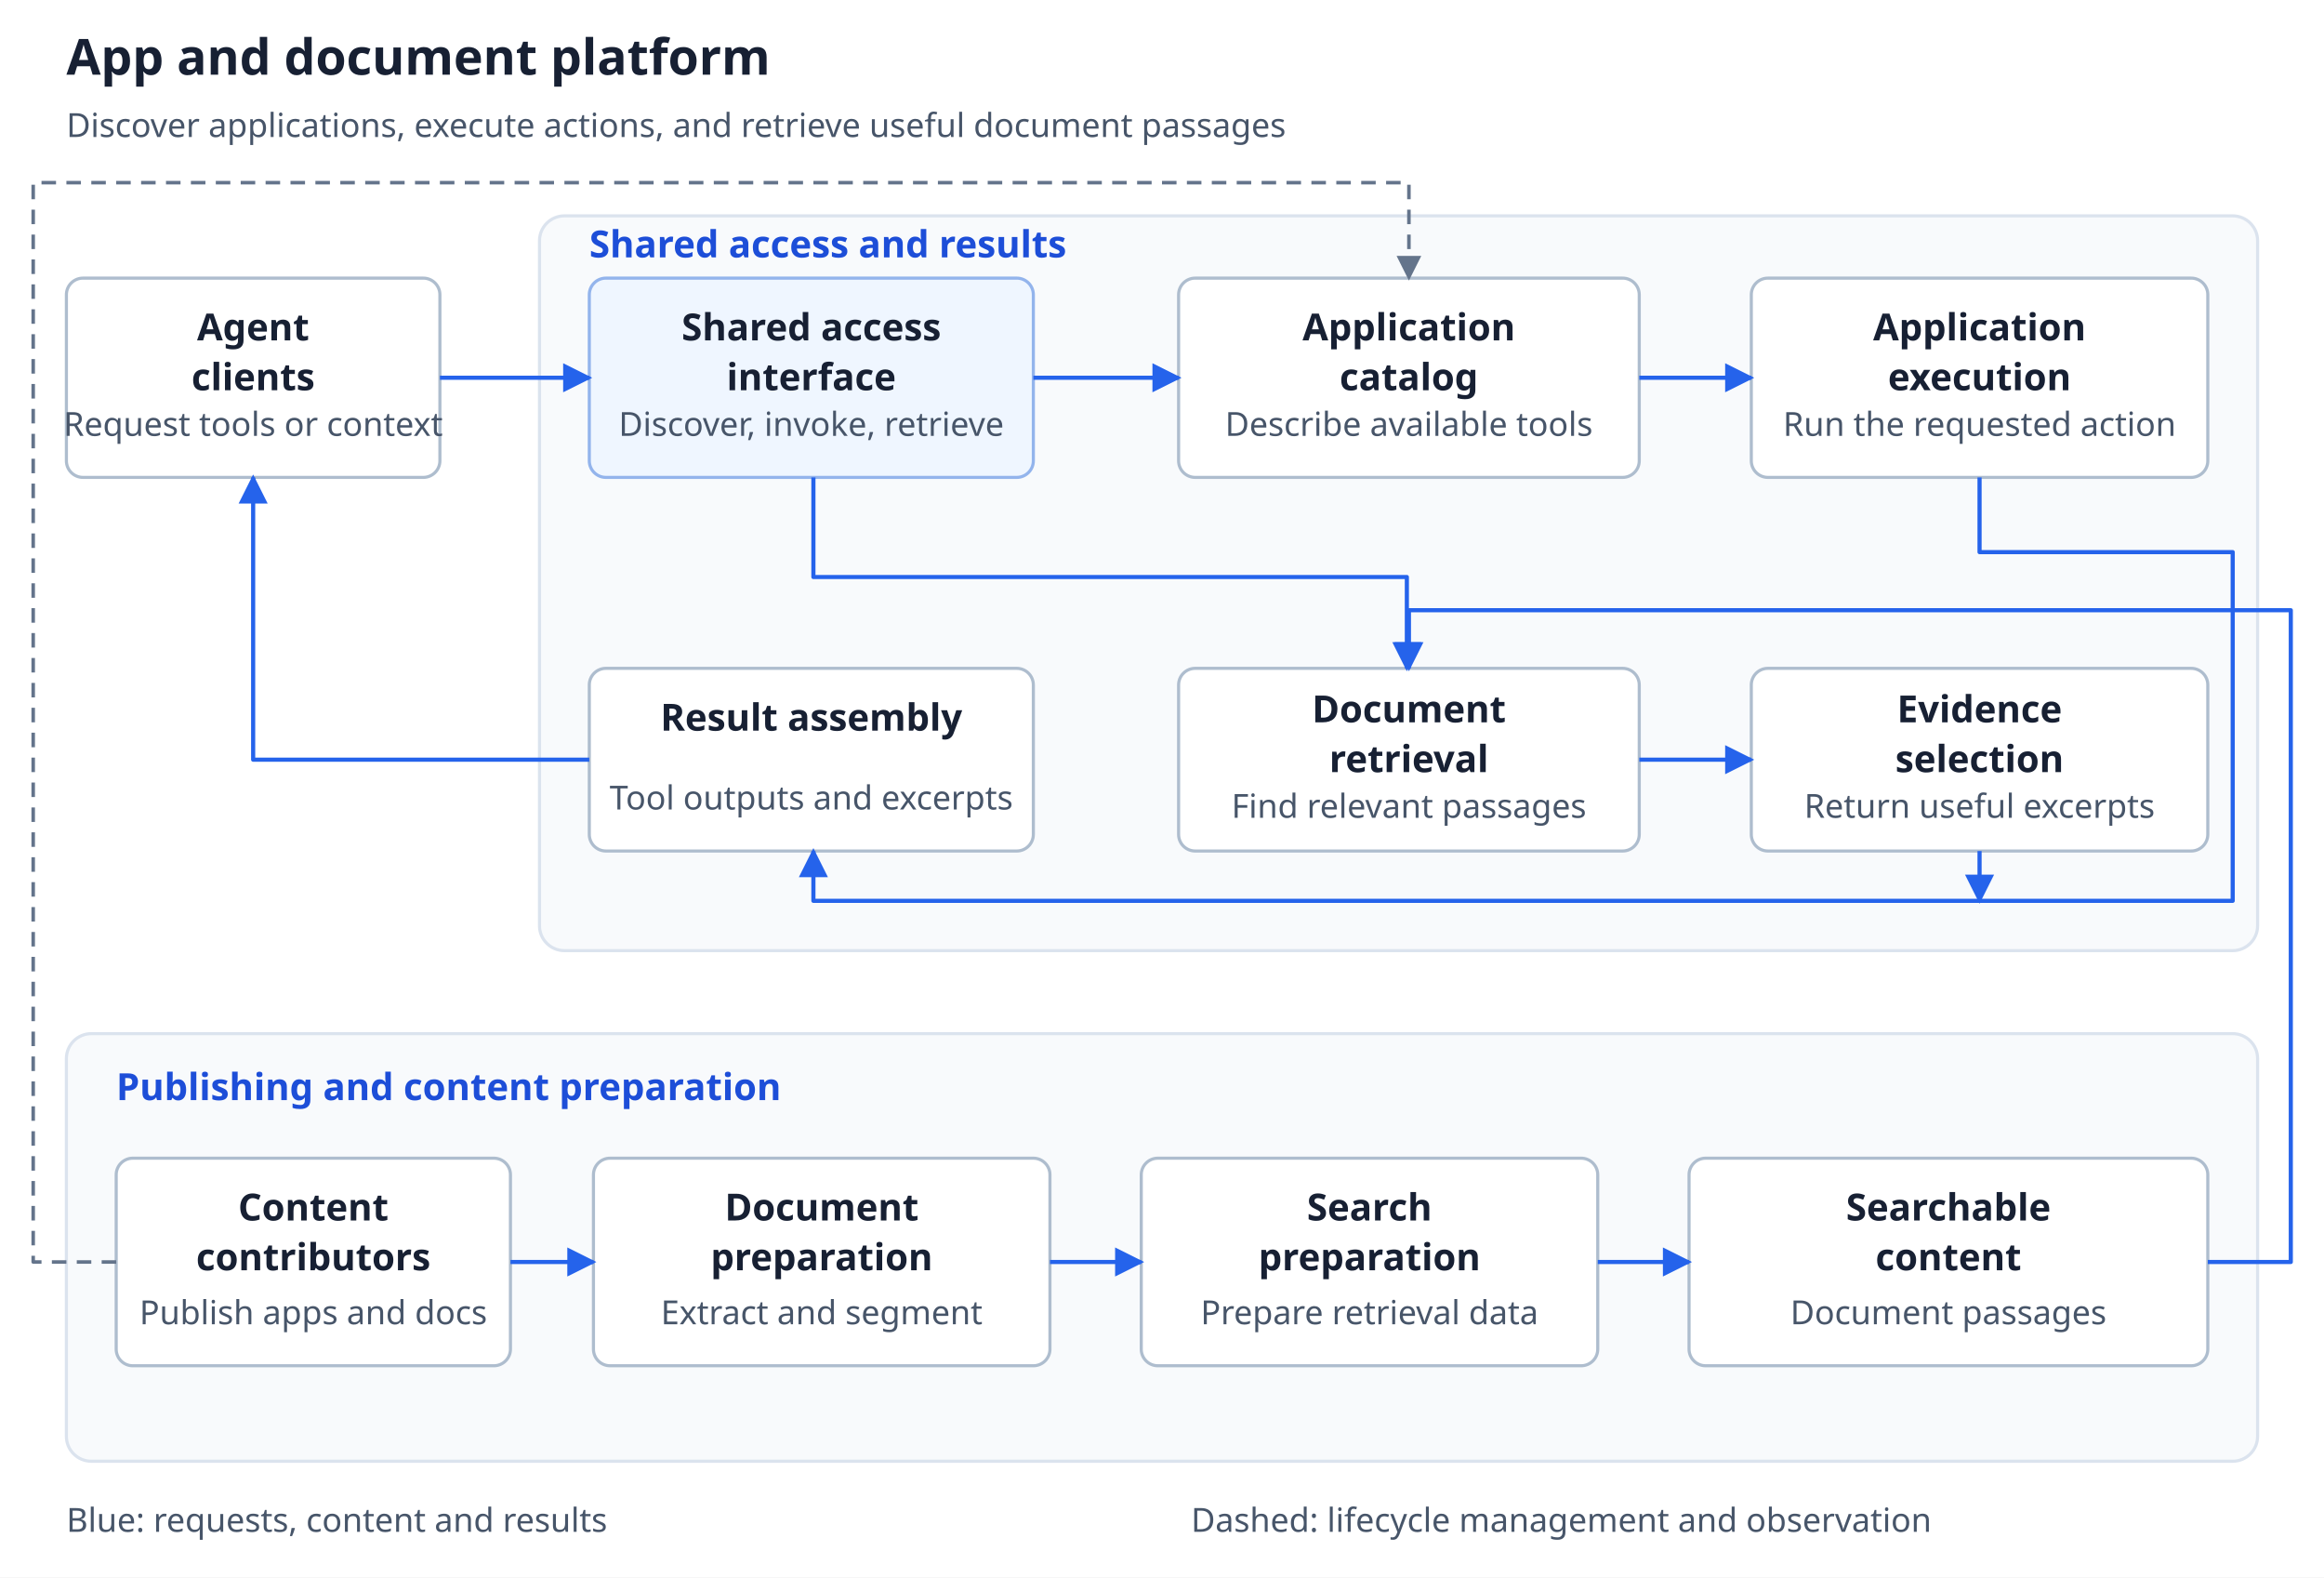
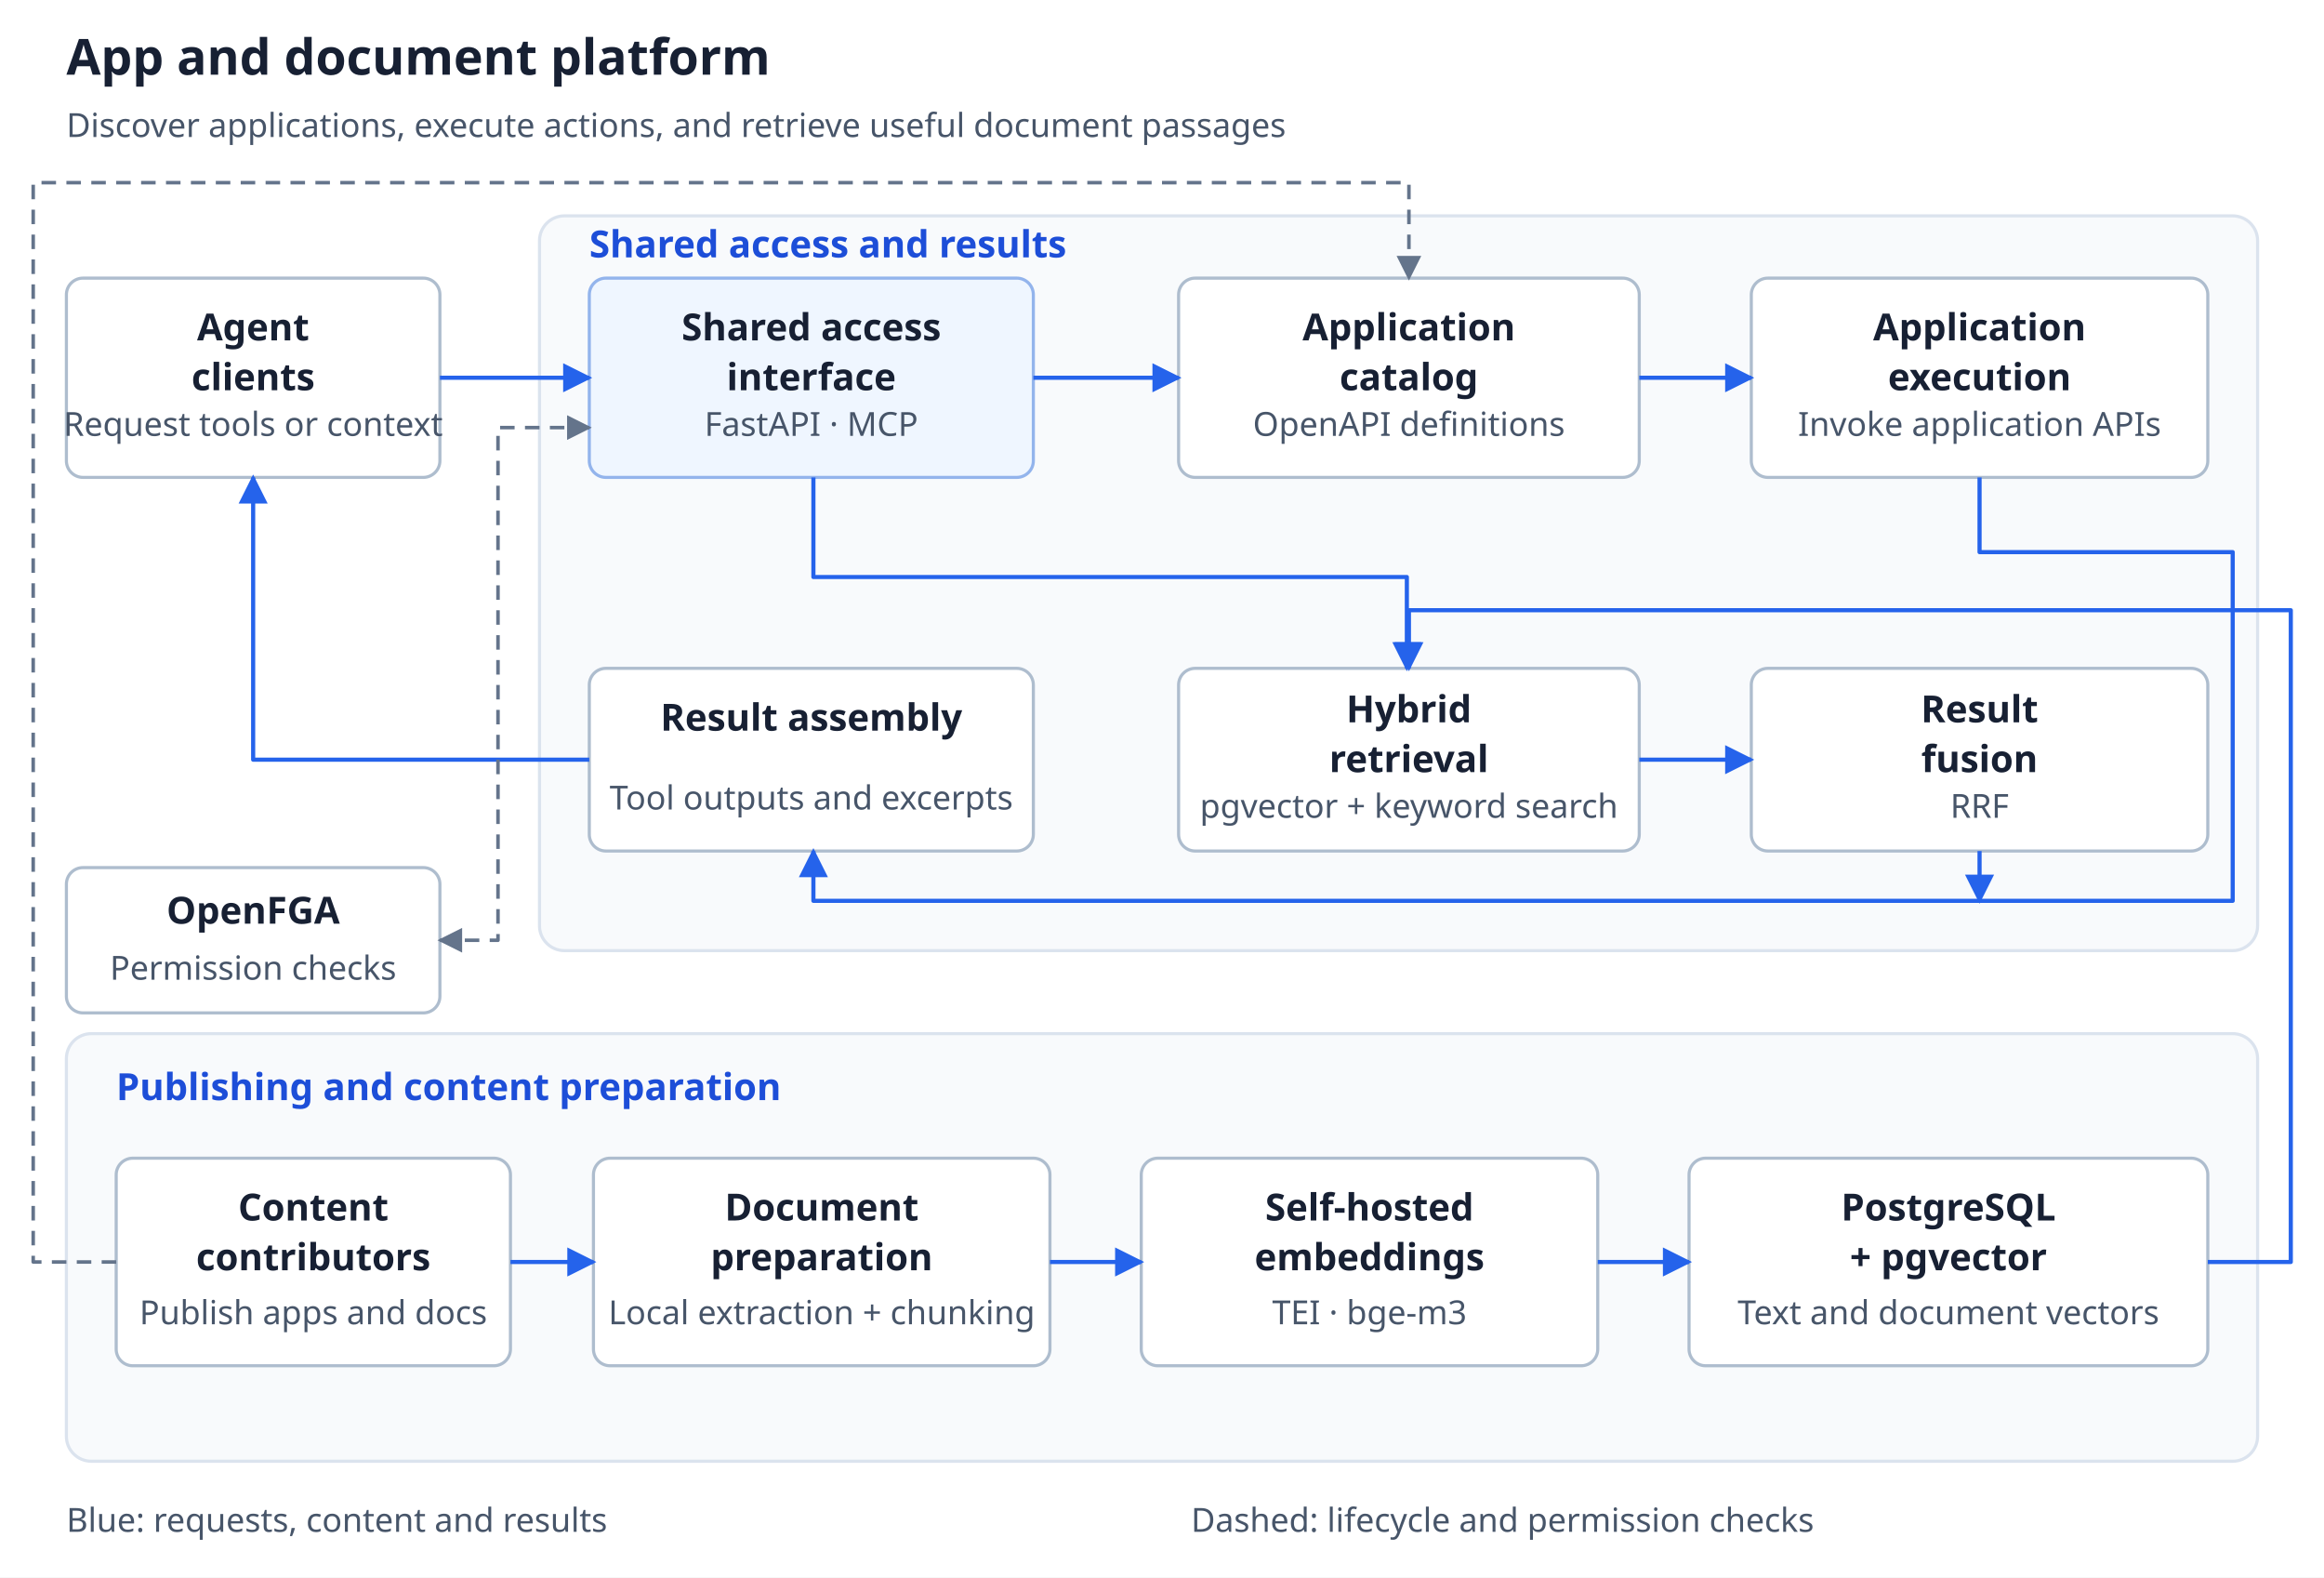
<svg xmlns="http://www.w3.org/2000/svg" viewBox="0 0 1120 760" role="img" aria-labelledby="diagram-title diagram-description">
  <defs>
    <marker id="arrow" viewBox="0 0 10 10" refX="9" refY="5" markerWidth="7" markerHeight="7" orient="auto-start-reverse">
      <path d="M0 0 10 5 0 10Z" fill="#2563eb" />
    </marker>
-     <marker id="control-arrow" viewBox="0 0 10 10" refX="9" refY="5" markerWidth="7" markerHeight="7" orient="auto">
+     <marker id="control-arrow" viewBox="0 0 10 10" refX="9" refY="5" markerWidth="7" markerHeight="7" orient="auto-start-reverse">
      <path d="M0 0 10 5 0 10Z" fill="#64748b" />
    </marker>
  </defs>
  <style>text{font-family:Geist,'Segoe UI',system-ui,sans-serif;fill:#172033}.title{font-size:24px;font-weight:600}.group-label{font-size:18px;font-weight:600;fill:#1d4ed8}.label{font-size:18px;font-weight:600}.body{font-size:18px}.small{font-size:16px;fill:#475569}.group{fill:#f8fafc;stroke:#dbe3ee;stroke-width:1.5}.node{fill:white;stroke:#aebdce;stroke-width:1.5}.accent-node{fill:#eff6ff;stroke:#93b4ec;stroke-width:1.5}.flow{fill:none;stroke:#2563eb;stroke-width:2;stroke-linejoin:round}.control{fill:none;stroke:#64748b;stroke-width:1.7;stroke-dasharray:7 5;stroke-linejoin:round}</style>
  <rect width="1120" height="760" fill="white" />
  <text x="32" y="36" class="title" text-anchor="start">App and document platform</text>
  <text x="32" y="66" class="small" text-anchor="start">Discover applications, execute actions, and retrieve useful document passages</text>
  <rect x="260" y="104" width="828" height="354" rx="12" class="group" />
  <text x="284" y="124" class="group-label" text-anchor="start">Shared access and results</text>
  <rect x="32" y="134" width="180" height="96" rx="8" class="node" />
  <text x="122" y="164" class="label" text-anchor="middle">Agent</text>
  <text x="122" y="188" class="label" text-anchor="middle">clients</text>
  <text x="122" y="210" class="small" text-anchor="middle">Request tools or context</text>
  <rect x="284" y="134" width="214" height="96" rx="8" class="accent-node" />
  <text x="391" y="164" class="label" text-anchor="middle">Shared access</text>
  <text x="391" y="188" class="label" text-anchor="middle">interface</text>
-   <text x="391" y="210" class="small" text-anchor="middle">Discover, invoke, retrieve</text>
+   <text x="391" y="210" class="small" text-anchor="middle">FastAPI · MCP</text>
  <rect x="568" y="134" width="222" height="96" rx="8" class="node" />
  <text x="679" y="164" class="label" text-anchor="middle">Application</text>
  <text x="679" y="188" class="label" text-anchor="middle">catalog</text>
-   <text x="679" y="210" class="small" text-anchor="middle">Describe available tools</text>
+   <text x="679" y="210" class="small" text-anchor="middle">OpenAPI definitions</text>
  <rect x="844" y="134" width="220" height="96" rx="8" class="node" />
  <text x="954" y="164" class="label" text-anchor="middle">Application</text>
  <text x="954" y="188" class="label" text-anchor="middle">execution</text>
-   <text x="954" y="210" class="small" text-anchor="middle">Run the requested action</text>
+   <text x="954" y="210" class="small" text-anchor="middle">Invoke application APIs</text>
  <path d="M212 182H284" class="flow" marker-end="url(#arrow)" />
  <path d="M498 182H568" class="flow" marker-end="url(#arrow)" />
  <path d="M790 182H844" class="flow" marker-end="url(#arrow)" />
  <rect x="568" y="322" width="222" height="88" rx="8" class="node" />
-   <text x="679" y="348" class="label" text-anchor="middle">Document</text>
+   <text x="679" y="348" class="label" text-anchor="middle">Hybrid</text>
  <text x="679" y="372" class="label" text-anchor="middle">retrieval</text>
-   <text x="679" y="394" class="small" text-anchor="middle">Find relevant passages</text>
+   <text x="679" y="394" class="small" text-anchor="middle">pgvector + keyword search</text>
  <rect x="844" y="322" width="220" height="88" rx="8" class="node" />
-   <text x="954" y="348" class="label" text-anchor="middle">Evidence</text>
-   <text x="954" y="372" class="label" text-anchor="middle">selection</text>
-   <text x="954" y="394" class="small" text-anchor="middle">Return useful excerpts</text>
+   <text x="954" y="348" class="label" text-anchor="middle">Result</text>
+   <text x="954" y="372" class="label" text-anchor="middle">fusion</text>
+   <text x="954" y="394" class="small" text-anchor="middle">RRF</text>
  <path d="M392 230V278H678V322" class="flow" marker-end="url(#arrow)" />
  <path d="M790 366H844" class="flow" marker-end="url(#arrow)" />
  <rect x="284" y="322" width="214" height="88" rx="8" class="node" />
  <text x="391" y="352" class="label" text-anchor="middle">Result assembly</text>
  <text x="391" y="390" class="small" text-anchor="middle">Tool outputs and excerpts</text>
  <path d="M954 230V266H1076V434H392V410" class="flow" marker-end="url(#arrow)" />
  <path d="M954 410V434" class="flow" marker-end="url(#arrow)" />
  <path d="M284 366H122V230" class="flow" marker-end="url(#arrow)" />
+   <rect x="32" y="418" width="180" height="70" rx="8" class="node" />
+   <text x="122" y="445" class="label" text-anchor="middle">OpenFGA</text>
+   <text x="122" y="472" class="small" text-anchor="middle">Permission checks</text>
+   <path d="M284 206H240V453H212" class="control" marker-end="url(#control-arrow)" marker-start="url(#control-arrow)" />
  <rect x="32" y="498" width="1056" height="206" rx="12" class="group" />
  <text x="56" y="530" class="group-label" text-anchor="start">Publishing and content preparation</text>
  <rect x="56" y="558" width="190" height="100" rx="8" class="node" />
  <text x="151" y="588" class="label" text-anchor="middle">Content</text>
  <text x="151" y="612" class="label" text-anchor="middle">contributors</text>
  <text x="151" y="638" class="small" text-anchor="middle">Publish apps and docs</text>
  <rect x="286" y="558" width="220" height="100" rx="8" class="node" />
  <text x="396" y="588" class="label" text-anchor="middle">Document</text>
  <text x="396" y="612" class="label" text-anchor="middle">preparation</text>
-   <text x="396" y="638" class="small" text-anchor="middle">Extract and segment</text>
+   <text x="396" y="638" class="small" text-anchor="middle">Local extraction + chunking</text>
  <rect x="550" y="558" width="220" height="100" rx="8" class="node" />
-   <text x="660" y="588" class="label" text-anchor="middle">Search</text>
-   <text x="660" y="612" class="label" text-anchor="middle">preparation</text>
-   <text x="660" y="638" class="small" text-anchor="middle">Prepare retrieval data</text>
+   <text x="660" y="588" class="label" text-anchor="middle">Self-hosted</text>
+   <text x="660" y="612" class="label" text-anchor="middle">embeddings</text>
+   <text x="660" y="638" class="small" text-anchor="middle">TEI · bge-m3</text>
  <rect x="814" y="558" width="250" height="100" rx="8" class="node" />
-   <text x="939" y="588" class="label" text-anchor="middle">Searchable</text>
-   <text x="939" y="612" class="label" text-anchor="middle">content</text>
-   <text x="939" y="638" class="small" text-anchor="middle">Document passages</text>
+   <text x="939" y="588" class="label" text-anchor="middle">PostgreSQL</text>
+   <text x="939" y="612" class="label" text-anchor="middle">+ pgvector</text>
+   <text x="939" y="638" class="small" text-anchor="middle">Text and document vectors</text>
  <path d="M246 608H286" class="flow" marker-end="url(#arrow)" />
  <path d="M506 608H550" class="flow" marker-end="url(#arrow)" />
  <path d="M770 608H814" class="flow" marker-end="url(#arrow)" />
  <path d="M1064 608H1104V294H679V322" class="flow" marker-end="url(#arrow)" />
  <path d="M56 608H16V88H679V134" class="control" marker-end="url(#control-arrow)" />
  <text x="32" y="738" class="small" text-anchor="start">Blue: requests, content and results</text>
-   <text x="574" y="738" class="small" text-anchor="start">Dashed: lifecycle management and observation</text>
+   <text x="574" y="738" class="small" text-anchor="start">Dashed: lifecycle and permission checks</text>
</svg>
